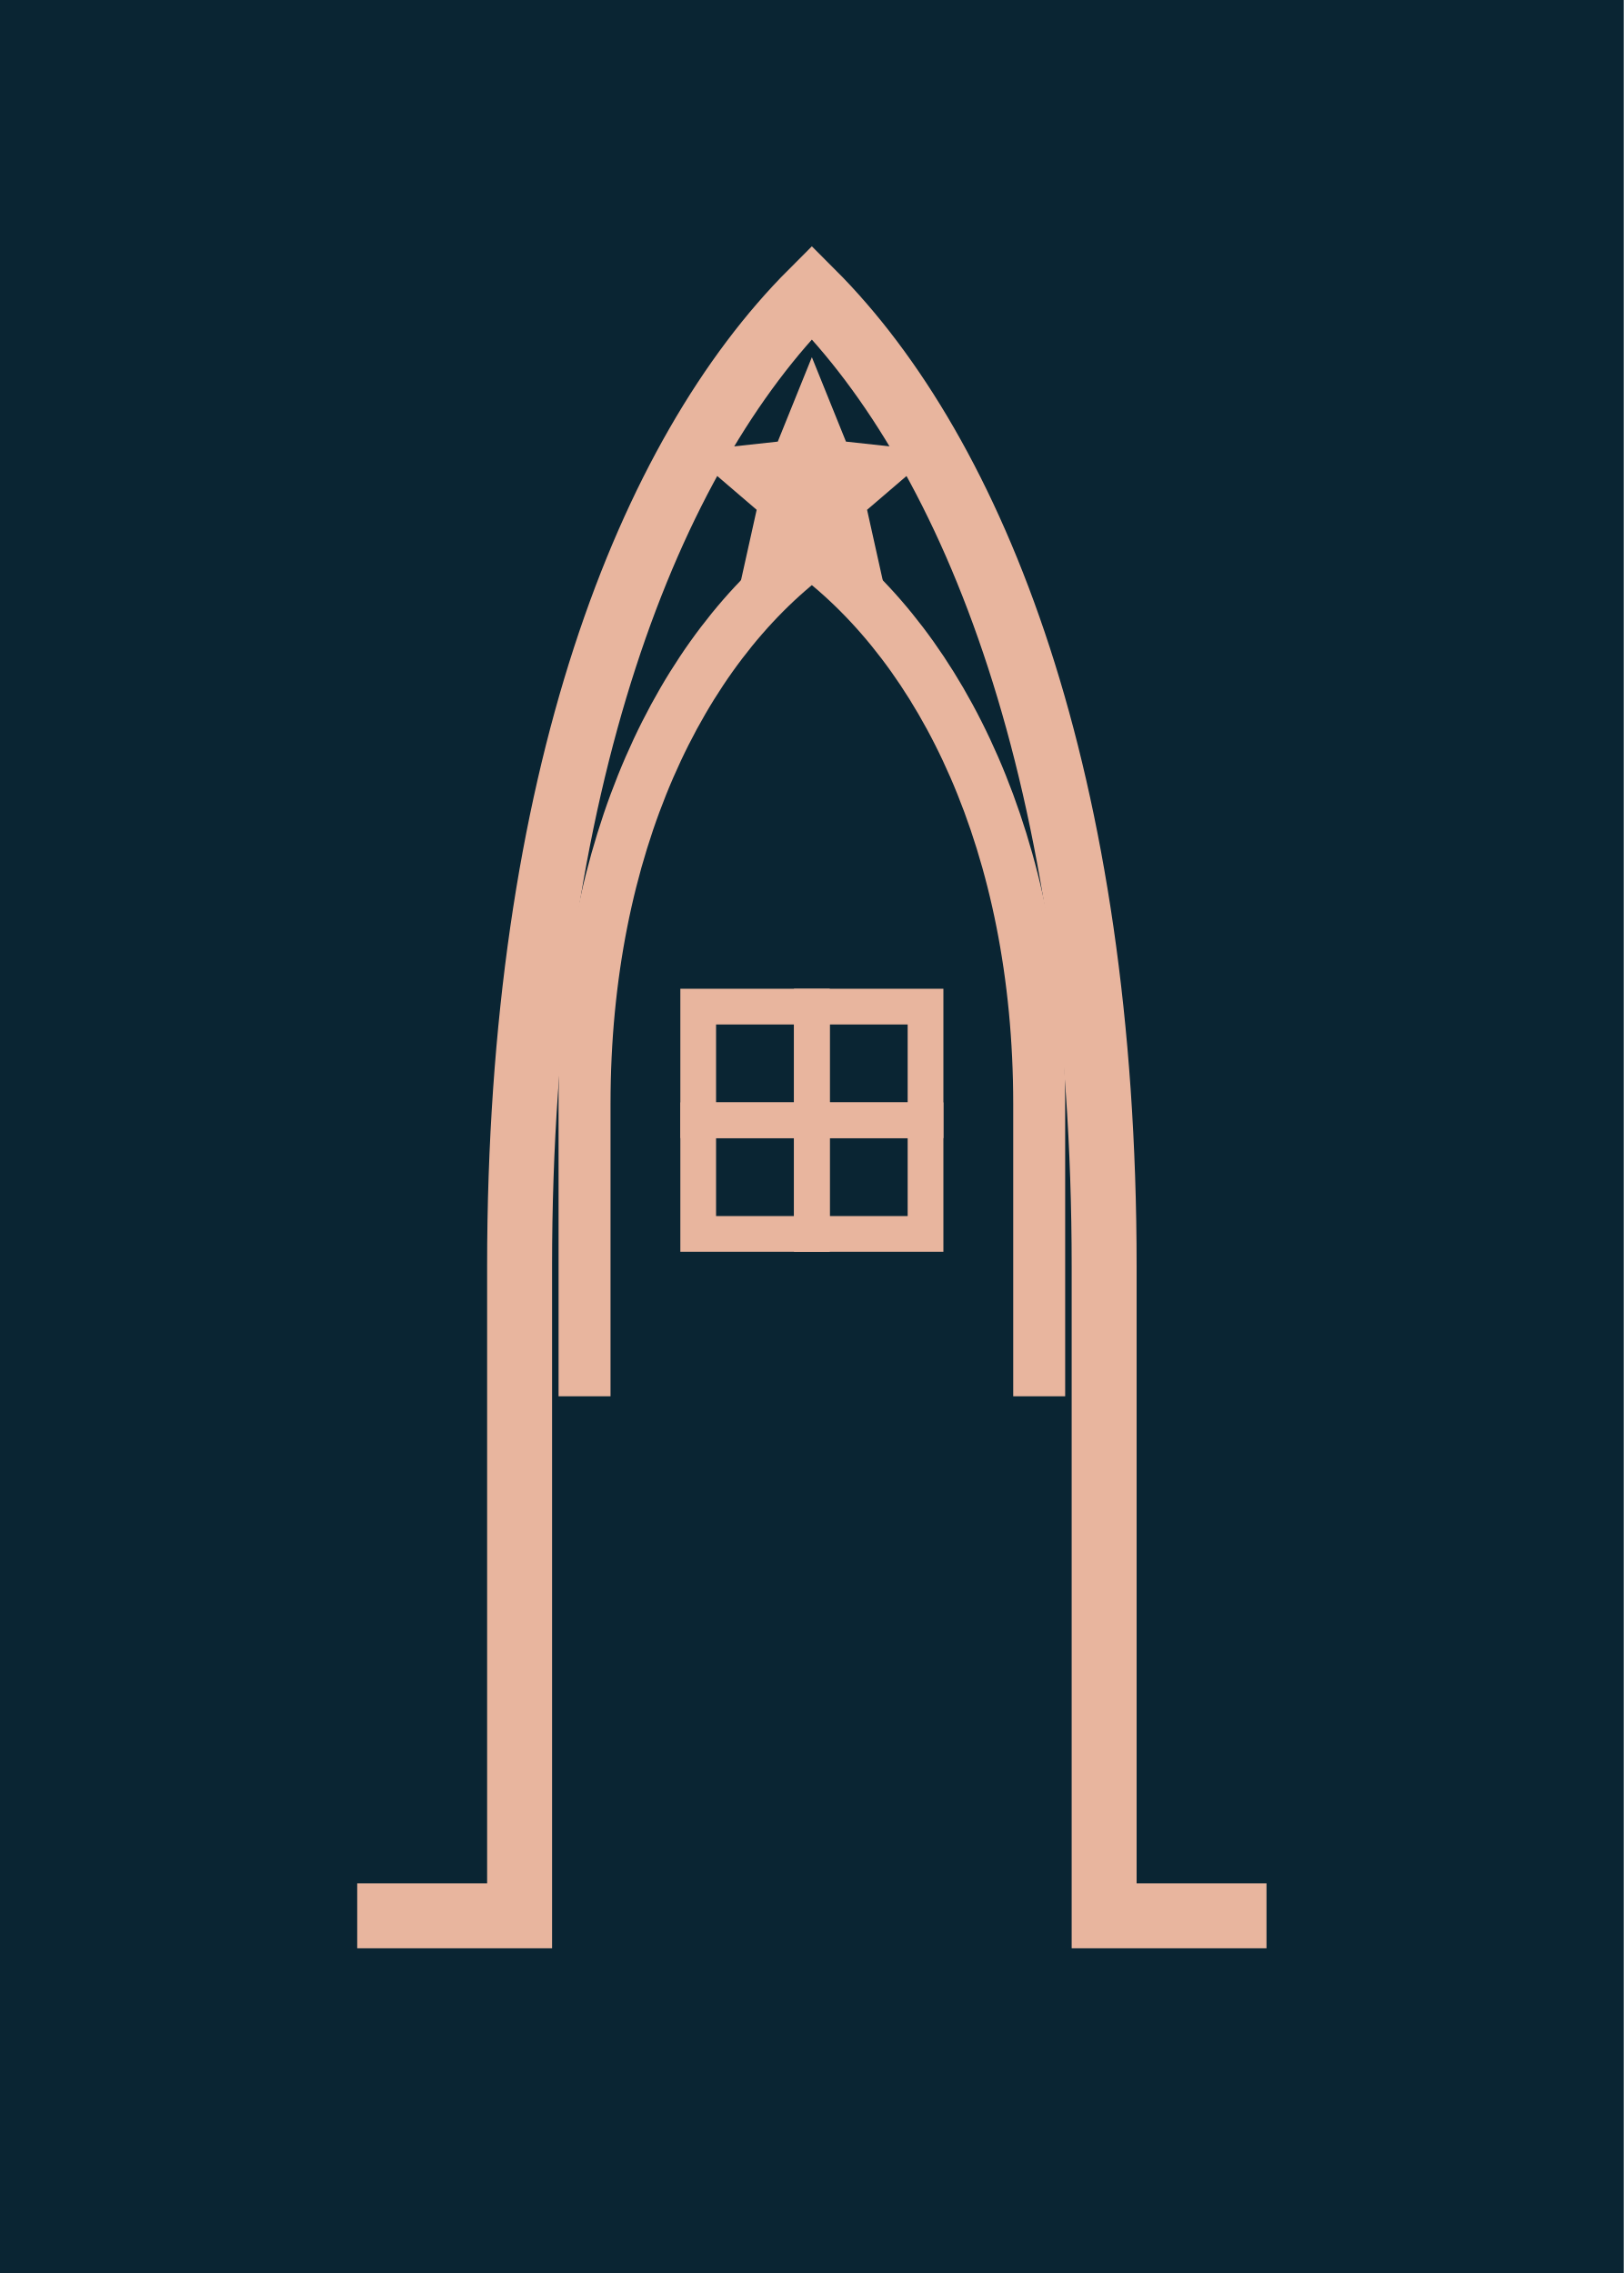
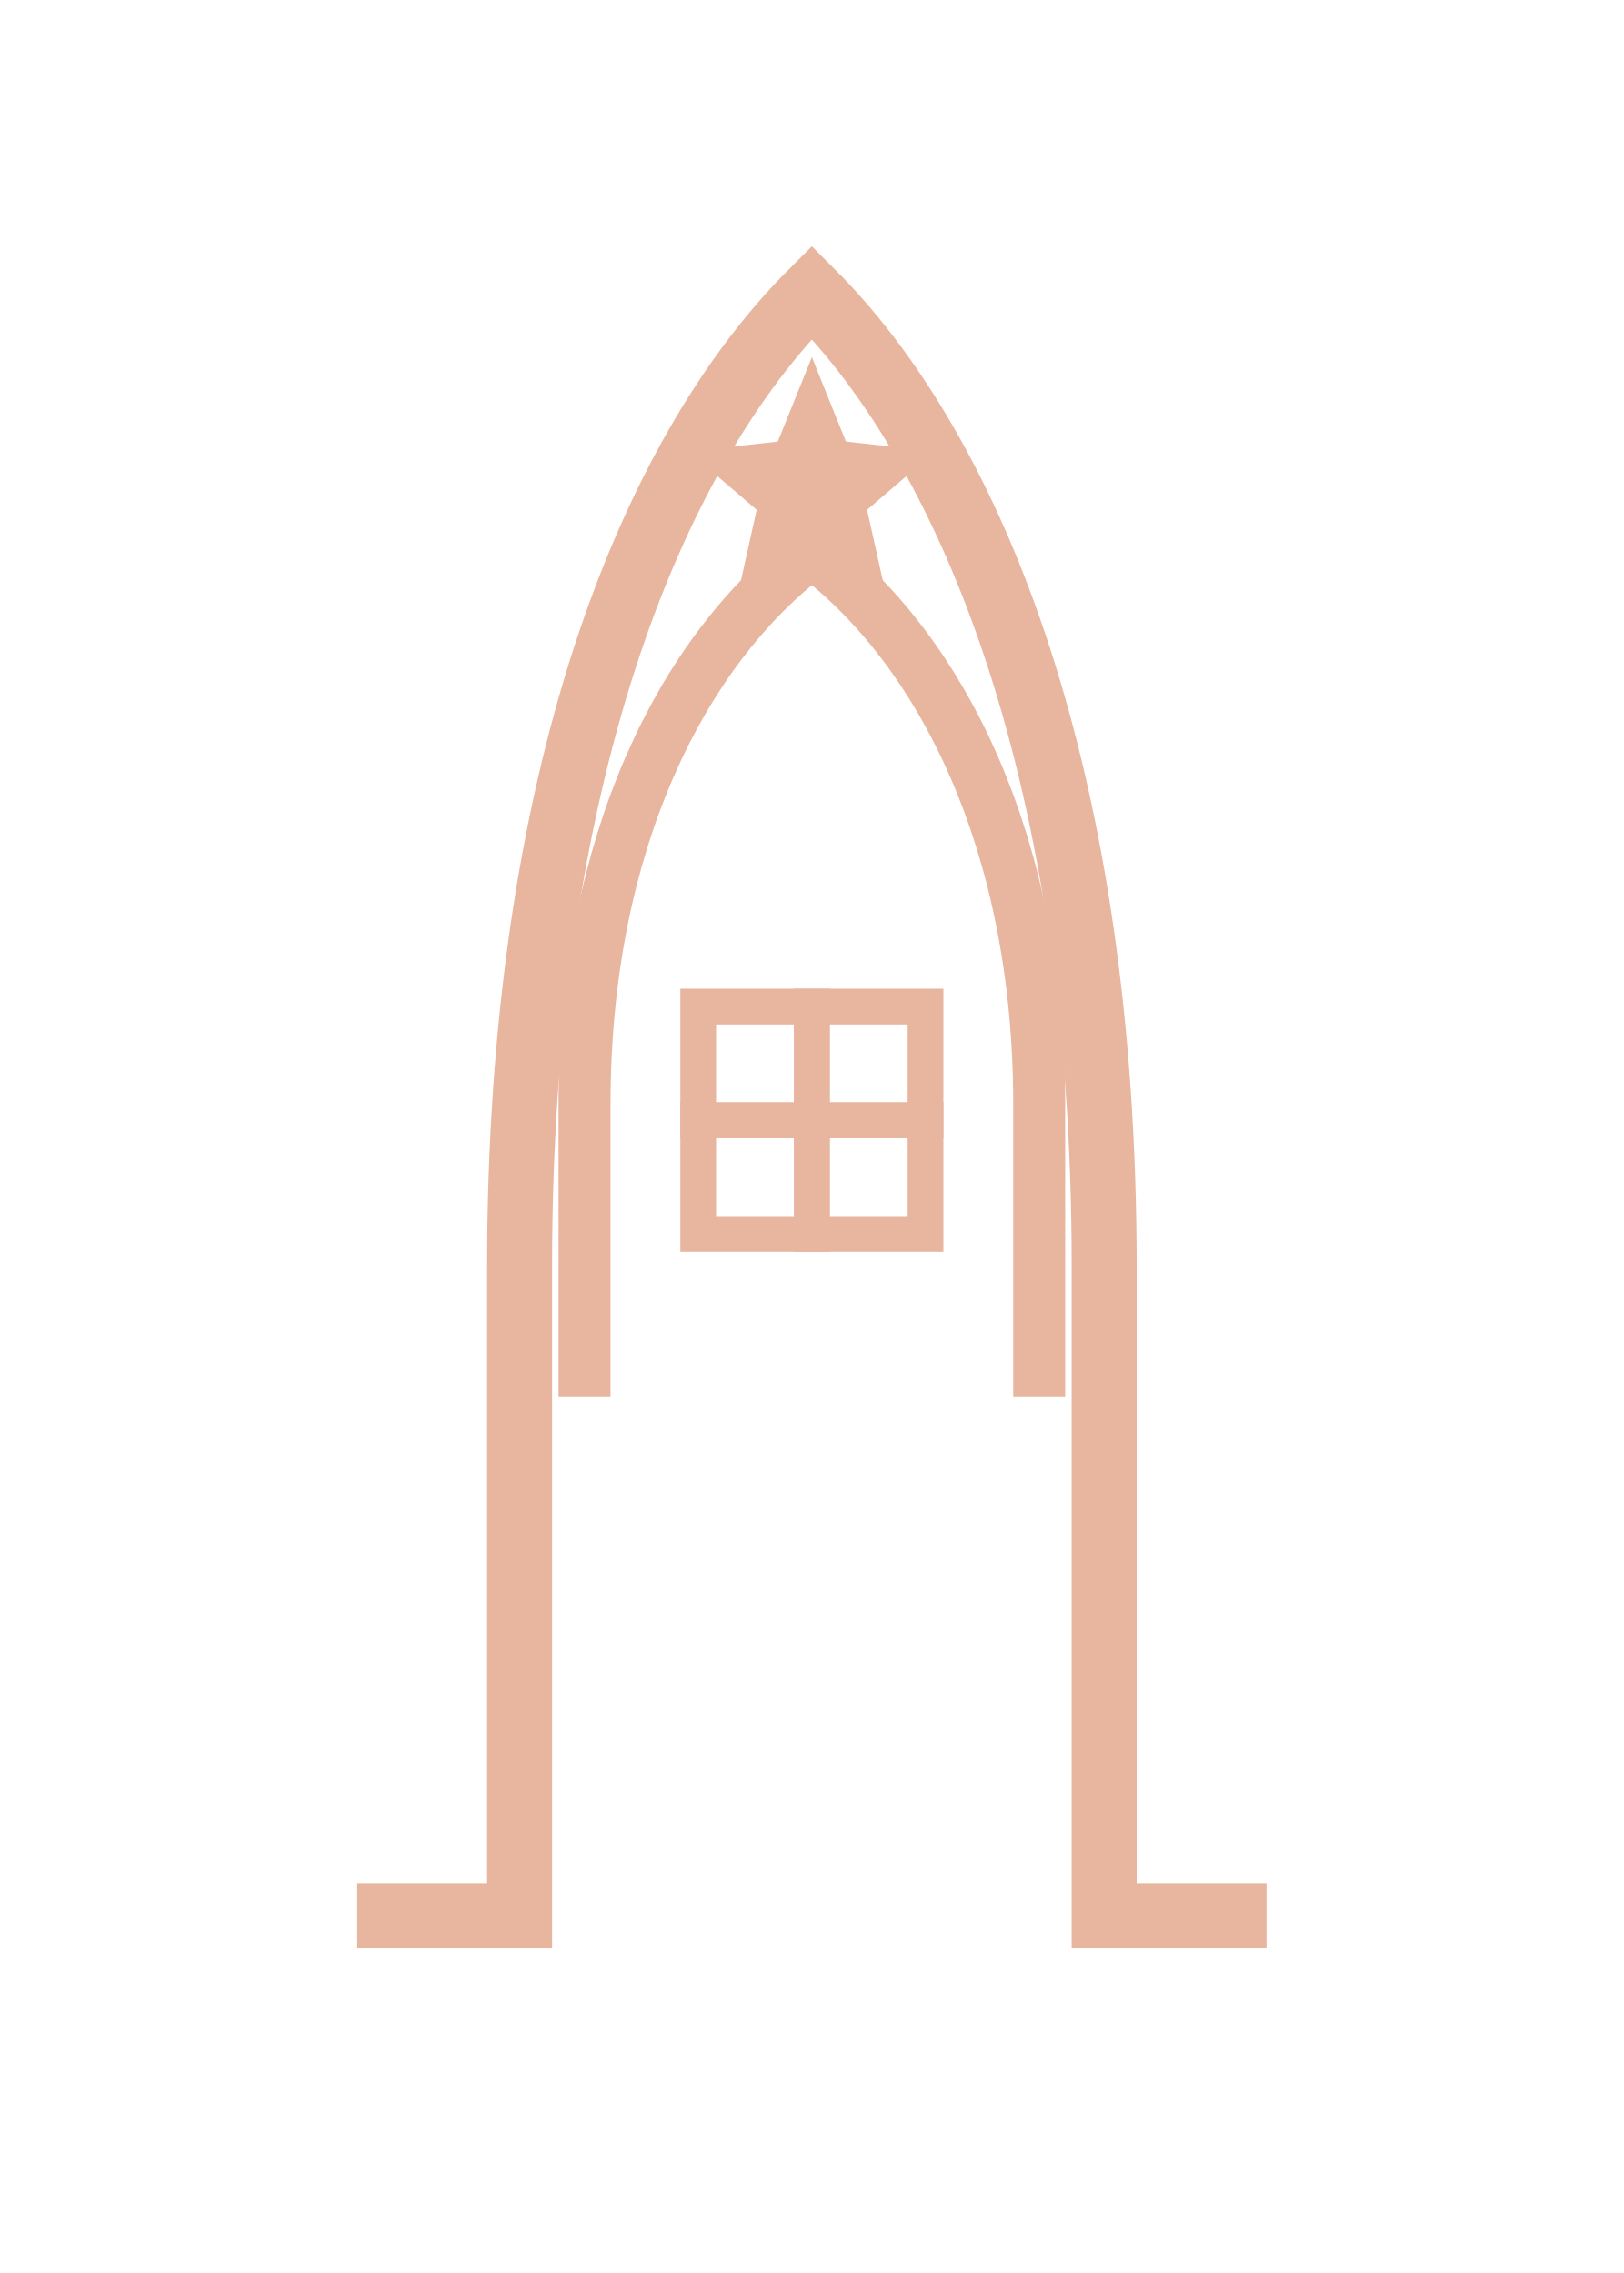
- <svg xmlns="http://www.w3.org/2000/svg" viewBox="0 0 100 140" fill="none">
-   <rect width="100" height="140" fill="#0A2533" />
-   <path d="M22 118 H32 V78 C32 48 40 28 50 18 C60 28 68 48 68 78 V118 H78" stroke="#E8B59E" stroke-width="4" stroke-linejoin="miter" />
+ <svg xmlns="http://www.w3.org/2000/svg" viewBox="0 0 100 140" fill="none" role="img" aria-label="AICB">
+   <path d="M22 118 H32 V78 C32 48 40 28 50 18 C60 28 68 48 68 78 V118 H78" stroke="#E8B59E" stroke-width="4" stroke-linecap="butt" stroke-linejoin="miter" />
  <path d="M36 86 V68 C36 52 42 40 50 34 C58 40 64 52 64 68 V86" stroke="#E8B59E" stroke-width="3.2" stroke-linejoin="miter" />
  <g stroke="#E8B59E" stroke-width="2.2">
    <rect x="43" y="62" width="7" height="7" />
    <rect x="50" y="62" width="7" height="7" />
    <rect x="43" y="69" width="7" height="7" />
    <rect x="50" y="69" width="7" height="7" />
  </g>
  <path fill="#E8B59E" d="M50 22 L52.1 27.2 L57.6 27.8 L53.4 31.4 L54.6 36.8 L50 33.8 L45.4 36.8 L46.6 31.4 L42.4 27.8 L47.9 27.2 Z" />
</svg>
